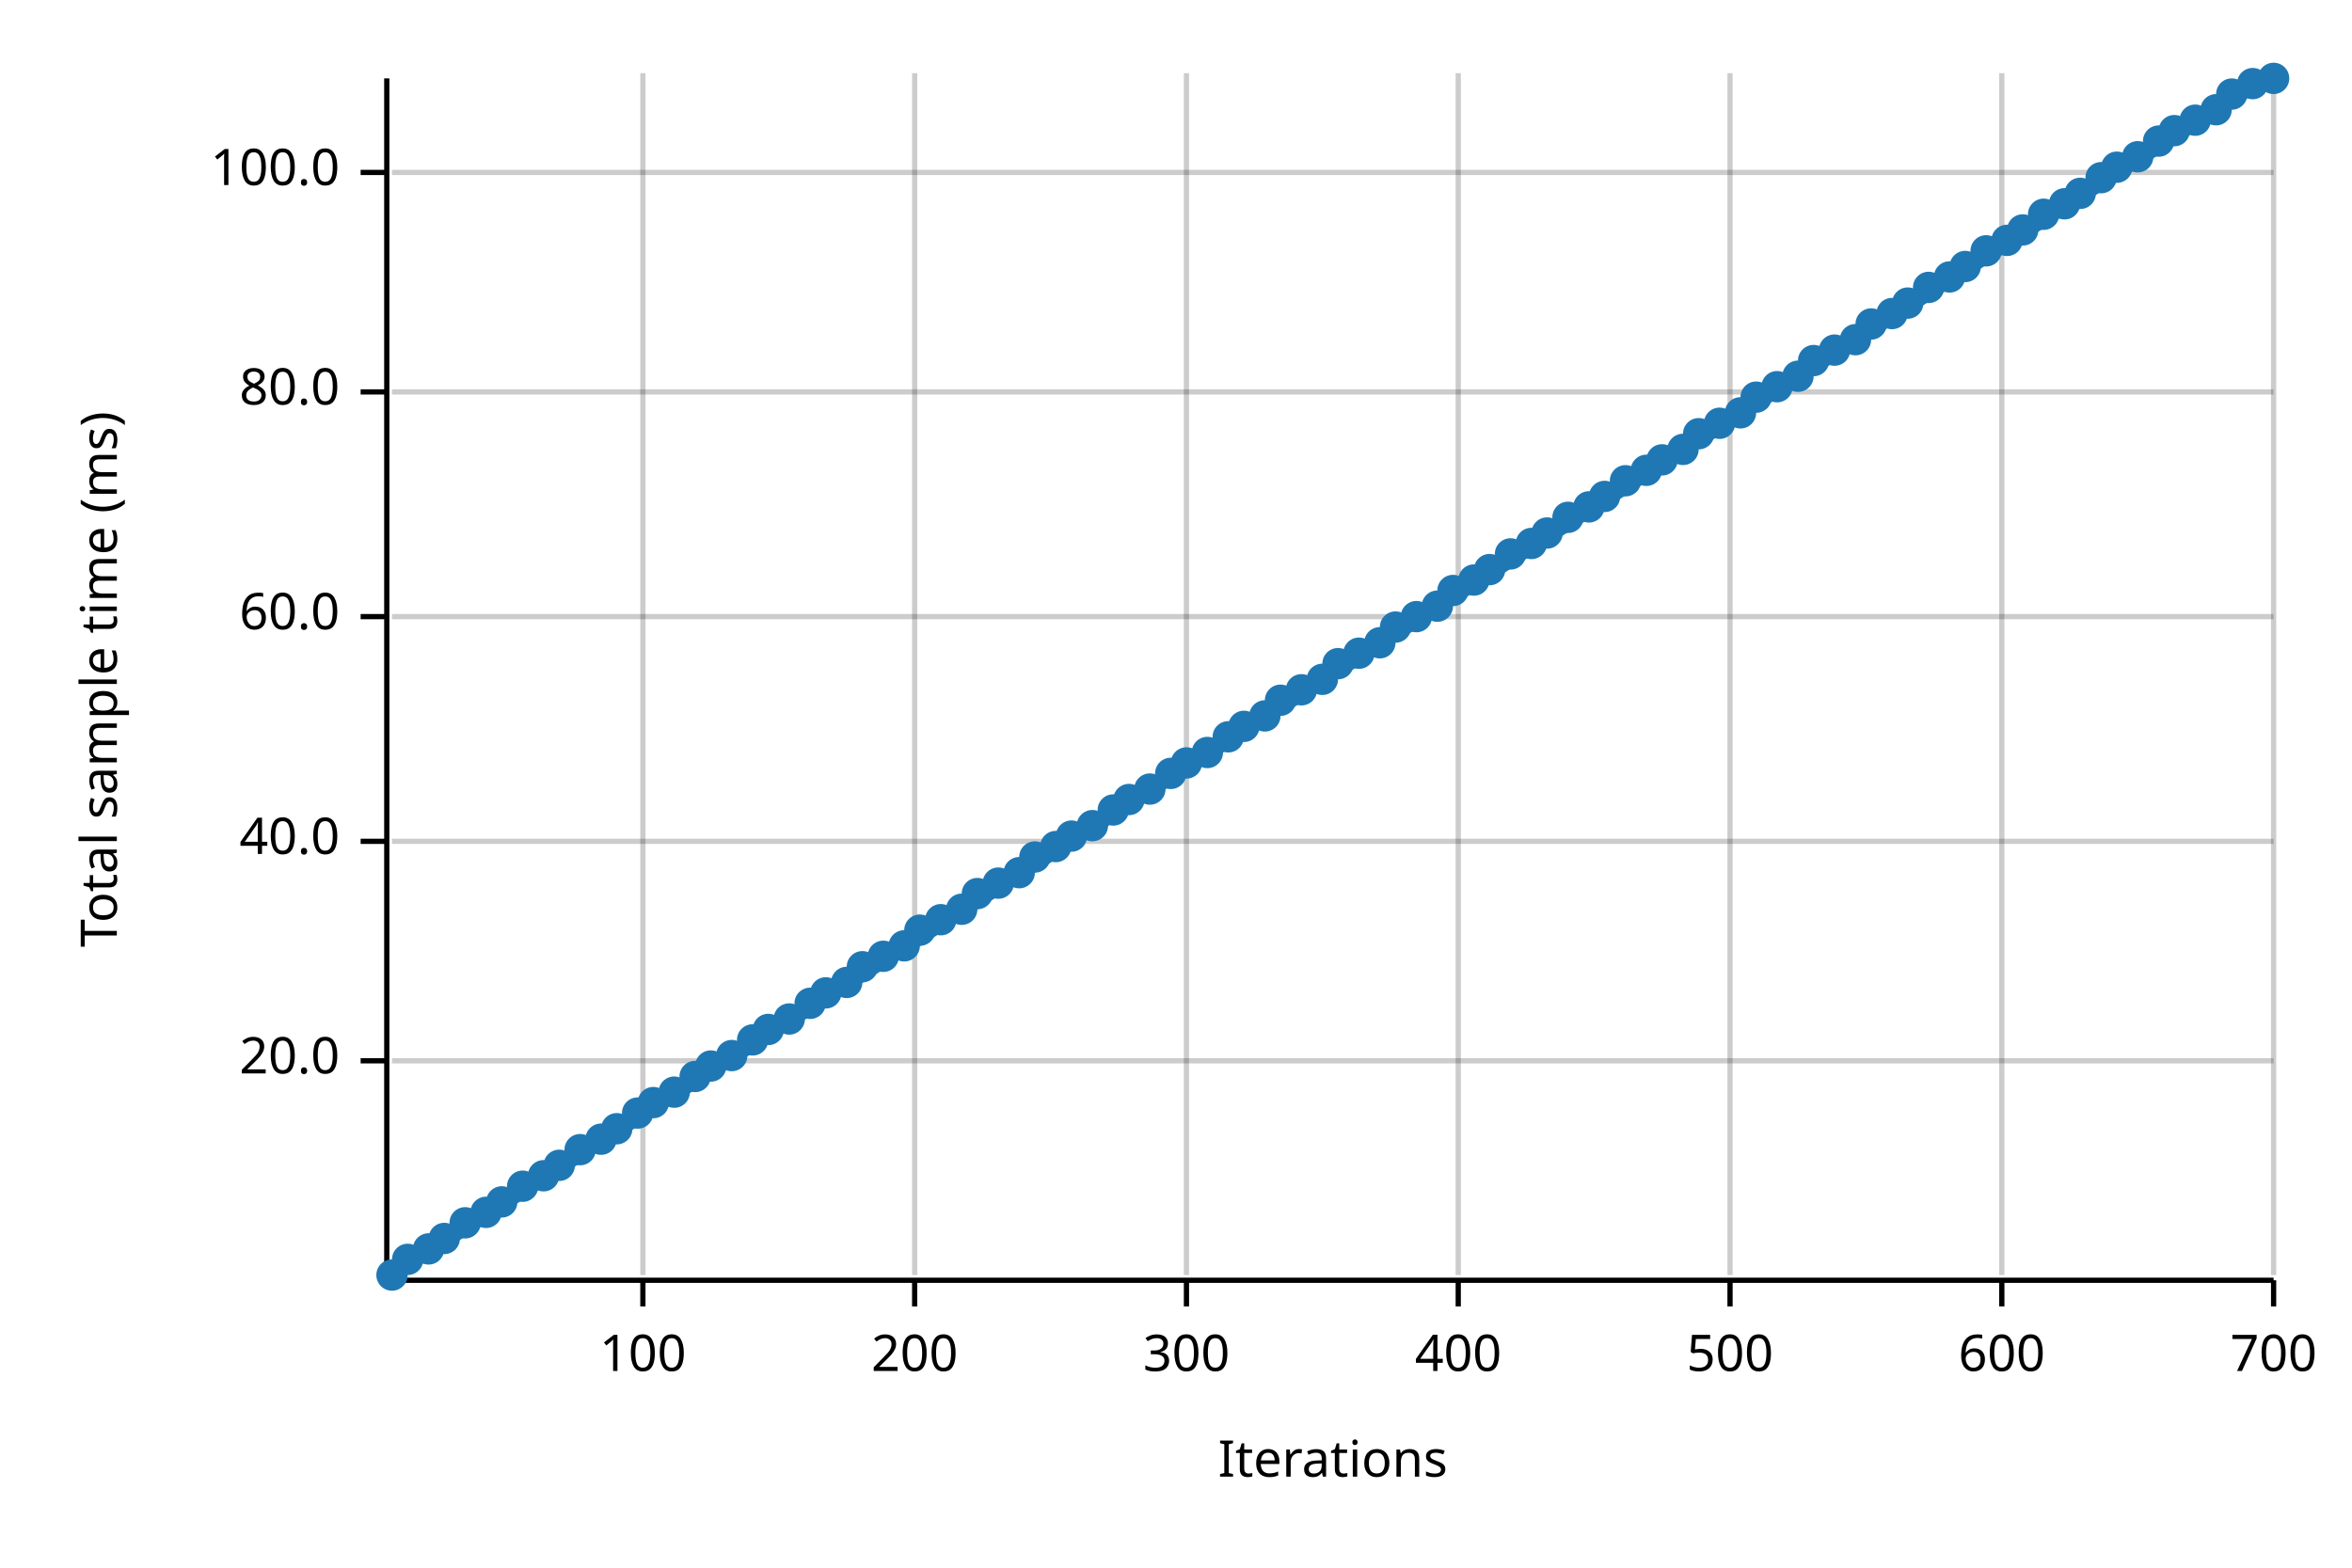
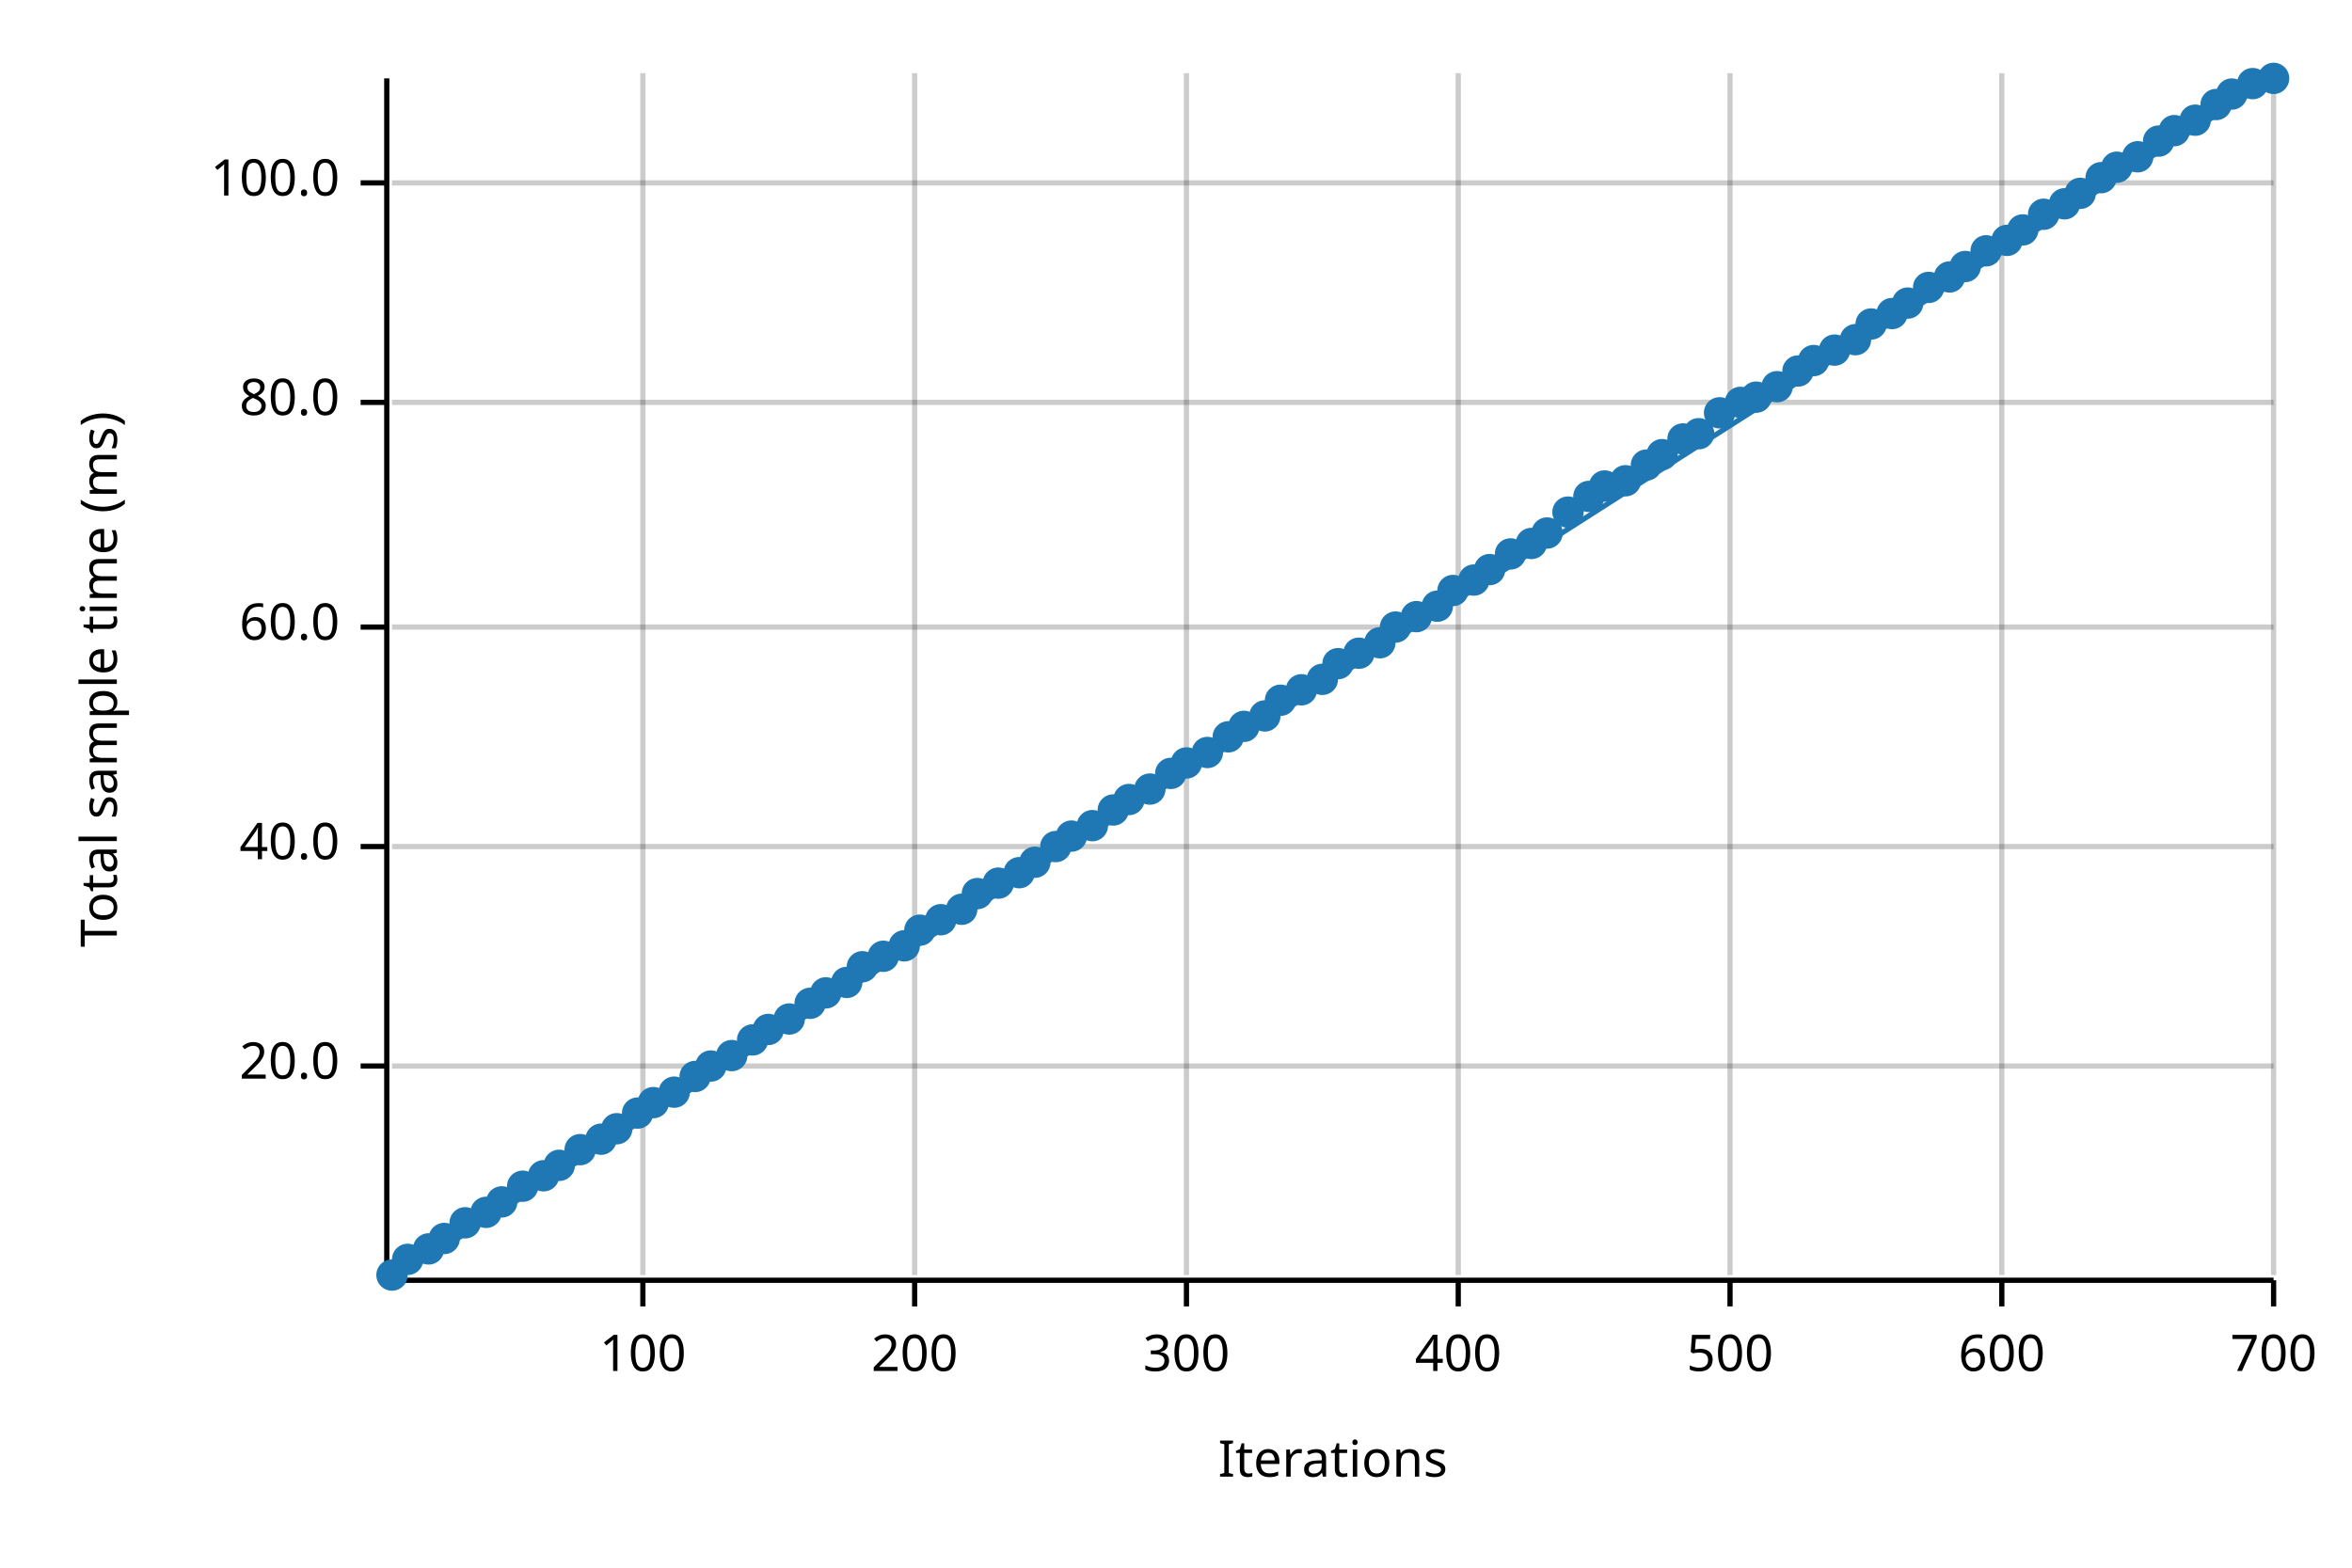
<svg xmlns="http://www.w3.org/2000/svg" width="450" height="300" viewBox="0 0 450 300">
  <text x="15" y="130" dy="0.76em" text-anchor="middle" font-family="sans-serif" font-size="9.677" opacity="1" fill="#000000" transform="rotate(270, 15, 130)">
Total sample time (ms)
</text>
  <text x="255" y="285" dy="-0.5ex" text-anchor="middle" font-family="sans-serif" font-size="9.677" opacity="1" fill="#000000">
Iterations
</text>
  <line opacity="0.2" stroke="#000000" stroke-width="1" x1="123" y1="244" x2="123" y2="14" />
  <line opacity="0.2" stroke="#000000" stroke-width="1" x1="175" y1="244" x2="175" y2="14" />
  <line opacity="0.2" stroke="#000000" stroke-width="1" x1="227" y1="244" x2="227" y2="14" />
  <line opacity="0.2" stroke="#000000" stroke-width="1" x1="279" y1="244" x2="279" y2="14" />
  <line opacity="0.2" stroke="#000000" stroke-width="1" x1="331" y1="244" x2="331" y2="14" />
  <line opacity="0.2" stroke="#000000" stroke-width="1" x1="383" y1="244" x2="383" y2="14" />
  <line opacity="0.2" stroke="#000000" stroke-width="1" x1="435" y1="244" x2="435" y2="14" />
-   <line opacity="0.2" stroke="#000000" stroke-width="1" x1="75" y1="203" x2="435" y2="203" />
-   <line opacity="0.2" stroke="#000000" stroke-width="1" x1="75" y1="161" x2="435" y2="161" />
-   <line opacity="0.2" stroke="#000000" stroke-width="1" x1="75" y1="118" x2="435" y2="118" />
-   <line opacity="0.2" stroke="#000000" stroke-width="1" x1="75" y1="75" x2="435" y2="75" />
-   <line opacity="0.2" stroke="#000000" stroke-width="1" x1="75" y1="33" x2="435" y2="33" />
+   <line opacity="0.2" stroke="#000000" stroke-width="1" x1="75" y1="204" x2="435" y2="204" />
+   <line opacity="0.2" stroke="#000000" stroke-width="1" x1="75" y1="162" x2="435" y2="162" />
+   <line opacity="0.2" stroke="#000000" stroke-width="1" x1="75" y1="120" x2="435" y2="120" />
+   <line opacity="0.2" stroke="#000000" stroke-width="1" x1="75" y1="77" x2="435" y2="77" />
+   <line opacity="0.2" stroke="#000000" stroke-width="1" x1="75" y1="35" x2="435" y2="35" />
  <polyline fill="none" opacity="1" stroke="#000000" stroke-width="1" points="74,15 74,245 " />
-   <text x="65" y="203" dy="0.5ex" text-anchor="end" font-family="sans-serif" font-size="9.677" opacity="1" fill="#000000">
+   <text x="65" y="204" dy="0.5ex" text-anchor="end" font-family="sans-serif" font-size="9.677" opacity="1" fill="#000000">
20.0
</text>
-   <polyline fill="none" opacity="1" stroke="#000000" stroke-width="1" points="69,203 74,203 " />
-   <text x="65" y="161" dy="0.5ex" text-anchor="end" font-family="sans-serif" font-size="9.677" opacity="1" fill="#000000">
+   <polyline fill="none" opacity="1" stroke="#000000" stroke-width="1" points="69,204 74,204 " />
+   <text x="65" y="162" dy="0.5ex" text-anchor="end" font-family="sans-serif" font-size="9.677" opacity="1" fill="#000000">
40.0
</text>
-   <polyline fill="none" opacity="1" stroke="#000000" stroke-width="1" points="69,161 74,161 " />
-   <text x="65" y="118" dy="0.5ex" text-anchor="end" font-family="sans-serif" font-size="9.677" opacity="1" fill="#000000">
+   <polyline fill="none" opacity="1" stroke="#000000" stroke-width="1" points="69,162 74,162 " />
+   <text x="65" y="120" dy="0.5ex" text-anchor="end" font-family="sans-serif" font-size="9.677" opacity="1" fill="#000000">
60.0
</text>
-   <polyline fill="none" opacity="1" stroke="#000000" stroke-width="1" points="69,118 74,118 " />
-   <text x="65" y="75" dy="0.5ex" text-anchor="end" font-family="sans-serif" font-size="9.677" opacity="1" fill="#000000">
+   <polyline fill="none" opacity="1" stroke="#000000" stroke-width="1" points="69,120 74,120 " />
+   <text x="65" y="77" dy="0.5ex" text-anchor="end" font-family="sans-serif" font-size="9.677" opacity="1" fill="#000000">
80.0
</text>
-   <polyline fill="none" opacity="1" stroke="#000000" stroke-width="1" points="69,75 74,75 " />
-   <text x="65" y="33" dy="0.5ex" text-anchor="end" font-family="sans-serif" font-size="9.677" opacity="1" fill="#000000">
+   <polyline fill="none" opacity="1" stroke="#000000" stroke-width="1" points="69,77 74,77 " />
+   <text x="65" y="35" dy="0.5ex" text-anchor="end" font-family="sans-serif" font-size="9.677" opacity="1" fill="#000000">
100.0
</text>
-   <polyline fill="none" opacity="1" stroke="#000000" stroke-width="1" points="69,33 74,33 " />
+   <polyline fill="none" opacity="1" stroke="#000000" stroke-width="1" points="69,35 74,35 " />
  <polyline fill="none" opacity="1" stroke="#000000" stroke-width="1" points="75,245 435,245 " />
  <text x="123" y="255" dy="0.76em" text-anchor="middle" font-family="sans-serif" font-size="9.677" opacity="1" fill="#000000">
100
</text>
  <polyline fill="none" opacity="1" stroke="#000000" stroke-width="1" points="123,245 123,250 " />
  <text x="175" y="255" dy="0.76em" text-anchor="middle" font-family="sans-serif" font-size="9.677" opacity="1" fill="#000000">
200
</text>
  <polyline fill="none" opacity="1" stroke="#000000" stroke-width="1" points="175,245 175,250 " />
  <text x="227" y="255" dy="0.76em" text-anchor="middle" font-family="sans-serif" font-size="9.677" opacity="1" fill="#000000">
300
</text>
  <polyline fill="none" opacity="1" stroke="#000000" stroke-width="1" points="227,245 227,250 " />
  <text x="279" y="255" dy="0.76em" text-anchor="middle" font-family="sans-serif" font-size="9.677" opacity="1" fill="#000000">
400
</text>
  <polyline fill="none" opacity="1" stroke="#000000" stroke-width="1" points="279,245 279,250 " />
  <text x="331" y="255" dy="0.76em" text-anchor="middle" font-family="sans-serif" font-size="9.677" opacity="1" fill="#000000">
500
</text>
  <polyline fill="none" opacity="1" stroke="#000000" stroke-width="1" points="331,245 331,250 " />
  <text x="383" y="255" dy="0.76em" text-anchor="middle" font-family="sans-serif" font-size="9.677" opacity="1" fill="#000000">
600
</text>
  <polyline fill="none" opacity="1" stroke="#000000" stroke-width="1" points="383,245 383,250 " />
  <text x="435" y="255" dy="0.76em" text-anchor="middle" font-family="sans-serif" font-size="9.677" opacity="1" fill="#000000">
700
</text>
  <polyline fill="none" opacity="1" stroke="#000000" stroke-width="1" points="435,245 435,250 " />
  <circle cx="75" cy="244" r="3" opacity="1" fill="#1F78B4" stroke="none" stroke-width="1" />
  <circle cx="78" cy="241" r="3" opacity="1" fill="#1F78B4" stroke="none" stroke-width="1" />
  <circle cx="82" cy="239" r="3" opacity="1" fill="#1F78B4" stroke="none" stroke-width="1" />
  <circle cx="85" cy="237" r="3" opacity="1" fill="#1F78B4" stroke="none" stroke-width="1" />
  <circle cx="89" cy="234" r="3" opacity="1" fill="#1F78B4" stroke="none" stroke-width="1" />
  <circle cx="93" cy="232" r="3" opacity="1" fill="#1F78B4" stroke="none" stroke-width="1" />
  <circle cx="96" cy="230" r="3" opacity="1" fill="#1F78B4" stroke="none" stroke-width="1" />
  <circle cx="100" cy="227" r="3" opacity="1" fill="#1F78B4" stroke="none" stroke-width="1" />
  <circle cx="104" cy="225" r="3" opacity="1" fill="#1F78B4" stroke="none" stroke-width="1" />
  <circle cx="107" cy="223" r="3" opacity="1" fill="#1F78B4" stroke="none" stroke-width="1" />
  <circle cx="111" cy="220" r="3" opacity="1" fill="#1F78B4" stroke="none" stroke-width="1" />
  <circle cx="115" cy="218" r="3" opacity="1" fill="#1F78B4" stroke="none" stroke-width="1" />
  <circle cx="118" cy="216" r="3" opacity="1" fill="#1F78B4" stroke="none" stroke-width="1" />
  <circle cx="122" cy="213" r="3" opacity="1" fill="#1F78B4" stroke="none" stroke-width="1" />
  <circle cx="125" cy="211" r="3" opacity="1" fill="#1F78B4" stroke="none" stroke-width="1" />
  <circle cx="129" cy="209" r="3" opacity="1" fill="#1F78B4" stroke="none" stroke-width="1" />
  <circle cx="133" cy="206" r="3" opacity="1" fill="#1F78B4" stroke="none" stroke-width="1" />
  <circle cx="136" cy="204" r="3" opacity="1" fill="#1F78B4" stroke="none" stroke-width="1" />
  <circle cx="140" cy="202" r="3" opacity="1" fill="#1F78B4" stroke="none" stroke-width="1" />
  <circle cx="144" cy="199" r="3" opacity="1" fill="#1F78B4" stroke="none" stroke-width="1" />
  <circle cx="147" cy="197" r="3" opacity="1" fill="#1F78B4" stroke="none" stroke-width="1" />
  <circle cx="151" cy="195" r="3" opacity="1" fill="#1F78B4" stroke="none" stroke-width="1" />
  <circle cx="155" cy="192" r="3" opacity="1" fill="#1F78B4" stroke="none" stroke-width="1" />
  <circle cx="158" cy="190" r="3" opacity="1" fill="#1F78B4" stroke="none" stroke-width="1" />
  <circle cx="162" cy="188" r="3" opacity="1" fill="#1F78B4" stroke="none" stroke-width="1" />
  <circle cx="165" cy="185" r="3" opacity="1" fill="#1F78B4" stroke="none" stroke-width="1" />
  <circle cx="169" cy="183" r="3" opacity="1" fill="#1F78B4" stroke="none" stroke-width="1" />
  <circle cx="173" cy="181" r="3" opacity="1" fill="#1F78B4" stroke="none" stroke-width="1" />
  <circle cx="176" cy="178" r="3" opacity="1" fill="#1F78B4" stroke="none" stroke-width="1" />
  <circle cx="180" cy="176" r="3" opacity="1" fill="#1F78B4" stroke="none" stroke-width="1" />
  <circle cx="184" cy="174" r="3" opacity="1" fill="#1F78B4" stroke="none" stroke-width="1" />
  <circle cx="187" cy="171" r="3" opacity="1" fill="#1F78B4" stroke="none" stroke-width="1" />
  <circle cx="191" cy="169" r="3" opacity="1" fill="#1F78B4" stroke="none" stroke-width="1" />
  <circle cx="195" cy="167" r="3" opacity="1" fill="#1F78B4" stroke="none" stroke-width="1" />
-   <circle cx="198" cy="164" r="3" opacity="1" fill="#1F78B4" stroke="none" stroke-width="1" />
+   <circle cx="198" cy="165" r="3" opacity="1" fill="#1F78B4" stroke="none" stroke-width="1" />
  <circle cx="202" cy="162" r="3" opacity="1" fill="#1F78B4" stroke="none" stroke-width="1" />
  <circle cx="205" cy="160" r="3" opacity="1" fill="#1F78B4" stroke="none" stroke-width="1" />
  <circle cx="209" cy="158" r="3" opacity="1" fill="#1F78B4" stroke="none" stroke-width="1" />
  <circle cx="213" cy="155" r="3" opacity="1" fill="#1F78B4" stroke="none" stroke-width="1" />
  <circle cx="216" cy="153" r="3" opacity="1" fill="#1F78B4" stroke="none" stroke-width="1" />
  <circle cx="220" cy="151" r="3" opacity="1" fill="#1F78B4" stroke="none" stroke-width="1" />
  <circle cx="224" cy="148" r="3" opacity="1" fill="#1F78B4" stroke="none" stroke-width="1" />
  <circle cx="227" cy="146" r="3" opacity="1" fill="#1F78B4" stroke="none" stroke-width="1" />
  <circle cx="231" cy="144" r="3" opacity="1" fill="#1F78B4" stroke="none" stroke-width="1" />
  <circle cx="235" cy="141" r="3" opacity="1" fill="#1F78B4" stroke="none" stroke-width="1" />
  <circle cx="238" cy="139" r="3" opacity="1" fill="#1F78B4" stroke="none" stroke-width="1" />
  <circle cx="242" cy="137" r="3" opacity="1" fill="#1F78B4" stroke="none" stroke-width="1" />
  <circle cx="245" cy="134" r="3" opacity="1" fill="#1F78B4" stroke="none" stroke-width="1" />
  <circle cx="249" cy="132" r="3" opacity="1" fill="#1F78B4" stroke="none" stroke-width="1" />
  <circle cx="253" cy="130" r="3" opacity="1" fill="#1F78B4" stroke="none" stroke-width="1" />
  <circle cx="256" cy="127" r="3" opacity="1" fill="#1F78B4" stroke="none" stroke-width="1" />
  <circle cx="260" cy="125" r="3" opacity="1" fill="#1F78B4" stroke="none" stroke-width="1" />
  <circle cx="264" cy="123" r="3" opacity="1" fill="#1F78B4" stroke="none" stroke-width="1" />
  <circle cx="267" cy="120" r="3" opacity="1" fill="#1F78B4" stroke="none" stroke-width="1" />
  <circle cx="271" cy="118" r="3" opacity="1" fill="#1F78B4" stroke="none" stroke-width="1" />
  <circle cx="275" cy="116" r="3" opacity="1" fill="#1F78B4" stroke="none" stroke-width="1" />
  <circle cx="278" cy="113" r="3" opacity="1" fill="#1F78B4" stroke="none" stroke-width="1" />
  <circle cx="282" cy="111" r="3" opacity="1" fill="#1F78B4" stroke="none" stroke-width="1" />
  <circle cx="285" cy="109" r="3" opacity="1" fill="#1F78B4" stroke="none" stroke-width="1" />
  <circle cx="289" cy="106" r="3" opacity="1" fill="#1F78B4" stroke="none" stroke-width="1" />
  <circle cx="293" cy="104" r="3" opacity="1" fill="#1F78B4" stroke="none" stroke-width="1" />
  <circle cx="296" cy="102" r="3" opacity="1" fill="#1F78B4" stroke="none" stroke-width="1" />
-   <circle cx="300" cy="99" r="3" opacity="1" fill="#1F78B4" stroke="none" stroke-width="1" />
-   <circle cx="304" cy="97" r="3" opacity="1" fill="#1F78B4" stroke="none" stroke-width="1" />
-   <circle cx="307" cy="95" r="3" opacity="1" fill="#1F78B4" stroke="none" stroke-width="1" />
+   <circle cx="300" cy="98" r="3" opacity="1" fill="#1F78B4" stroke="none" stroke-width="1" />
+   <circle cx="304" cy="95" r="3" opacity="1" fill="#1F78B4" stroke="none" stroke-width="1" />
+   <circle cx="307" cy="93" r="3" opacity="1" fill="#1F78B4" stroke="none" stroke-width="1" />
  <circle cx="311" cy="92" r="3" opacity="1" fill="#1F78B4" stroke="none" stroke-width="1" />
-   <circle cx="315" cy="90" r="3" opacity="1" fill="#1F78B4" stroke="none" stroke-width="1" />
-   <circle cx="318" cy="88" r="3" opacity="1" fill="#1F78B4" stroke="none" stroke-width="1" />
-   <circle cx="322" cy="86" r="3" opacity="1" fill="#1F78B4" stroke="none" stroke-width="1" />
+   <circle cx="315" cy="89" r="3" opacity="1" fill="#1F78B4" stroke="none" stroke-width="1" />
+   <circle cx="318" cy="87" r="3" opacity="1" fill="#1F78B4" stroke="none" stroke-width="1" />
+   <circle cx="322" cy="84" r="3" opacity="1" fill="#1F78B4" stroke="none" stroke-width="1" />
  <circle cx="325" cy="83" r="3" opacity="1" fill="#1F78B4" stroke="none" stroke-width="1" />
-   <circle cx="329" cy="81" r="3" opacity="1" fill="#1F78B4" stroke="none" stroke-width="1" />
-   <circle cx="333" cy="79" r="3" opacity="1" fill="#1F78B4" stroke="none" stroke-width="1" />
+   <circle cx="329" cy="79" r="3" opacity="1" fill="#1F78B4" stroke="none" stroke-width="1" />
+   <circle cx="333" cy="77" r="3" opacity="1" fill="#1F78B4" stroke="none" stroke-width="1" />
  <circle cx="336" cy="76" r="3" opacity="1" fill="#1F78B4" stroke="none" stroke-width="1" />
  <circle cx="340" cy="74" r="3" opacity="1" fill="#1F78B4" stroke="none" stroke-width="1" />
-   <circle cx="344" cy="72" r="3" opacity="1" fill="#1F78B4" stroke="none" stroke-width="1" />
+   <circle cx="344" cy="71" r="3" opacity="1" fill="#1F78B4" stroke="none" stroke-width="1" />
  <circle cx="347" cy="69" r="3" opacity="1" fill="#1F78B4" stroke="none" stroke-width="1" />
  <circle cx="351" cy="67" r="3" opacity="1" fill="#1F78B4" stroke="none" stroke-width="1" />
  <circle cx="355" cy="65" r="3" opacity="1" fill="#1F78B4" stroke="none" stroke-width="1" />
  <circle cx="358" cy="62" r="3" opacity="1" fill="#1F78B4" stroke="none" stroke-width="1" />
  <circle cx="362" cy="60" r="3" opacity="1" fill="#1F78B4" stroke="none" stroke-width="1" />
  <circle cx="365" cy="58" r="3" opacity="1" fill="#1F78B4" stroke="none" stroke-width="1" />
  <circle cx="369" cy="55" r="3" opacity="1" fill="#1F78B4" stroke="none" stroke-width="1" />
  <circle cx="373" cy="53" r="3" opacity="1" fill="#1F78B4" stroke="none" stroke-width="1" />
  <circle cx="376" cy="51" r="3" opacity="1" fill="#1F78B4" stroke="none" stroke-width="1" />
  <circle cx="380" cy="48" r="3" opacity="1" fill="#1F78B4" stroke="none" stroke-width="1" />
  <circle cx="384" cy="46" r="3" opacity="1" fill="#1F78B4" stroke="none" stroke-width="1" />
  <circle cx="387" cy="44" r="3" opacity="1" fill="#1F78B4" stroke="none" stroke-width="1" />
  <circle cx="391" cy="41" r="3" opacity="1" fill="#1F78B4" stroke="none" stroke-width="1" />
  <circle cx="395" cy="39" r="3" opacity="1" fill="#1F78B4" stroke="none" stroke-width="1" />
  <circle cx="398" cy="37" r="3" opacity="1" fill="#1F78B4" stroke="none" stroke-width="1" />
  <circle cx="402" cy="34" r="3" opacity="1" fill="#1F78B4" stroke="none" stroke-width="1" />
  <circle cx="405" cy="32" r="3" opacity="1" fill="#1F78B4" stroke="none" stroke-width="1" />
  <circle cx="409" cy="30" r="3" opacity="1" fill="#1F78B4" stroke="none" stroke-width="1" />
  <circle cx="413" cy="27" r="3" opacity="1" fill="#1F78B4" stroke="none" stroke-width="1" />
  <circle cx="416" cy="25" r="3" opacity="1" fill="#1F78B4" stroke="none" stroke-width="1" />
  <circle cx="420" cy="23" r="3" opacity="1" fill="#1F78B4" stroke="none" stroke-width="1" />
-   <circle cx="424" cy="21" r="3" opacity="1" fill="#1F78B4" stroke="none" stroke-width="1" />
+   <circle cx="424" cy="20" r="3" opacity="1" fill="#1F78B4" stroke="none" stroke-width="1" />
  <circle cx="427" cy="18" r="3" opacity="1" fill="#1F78B4" stroke="none" stroke-width="1" />
  <circle cx="431" cy="16" r="3" opacity="1" fill="#1F78B4" stroke="none" stroke-width="1" />
  <circle cx="435" cy="15" r="3" opacity="1" fill="#1F78B4" stroke="none" stroke-width="1" />
  <polyline fill="none" opacity="1" stroke="#1F78B4" stroke-width="1" points="75,245 435,15 " />
  <polygon opacity="0.25" fill="#1F78B4" points="75,245 435,15 435,15 " />
</svg>
